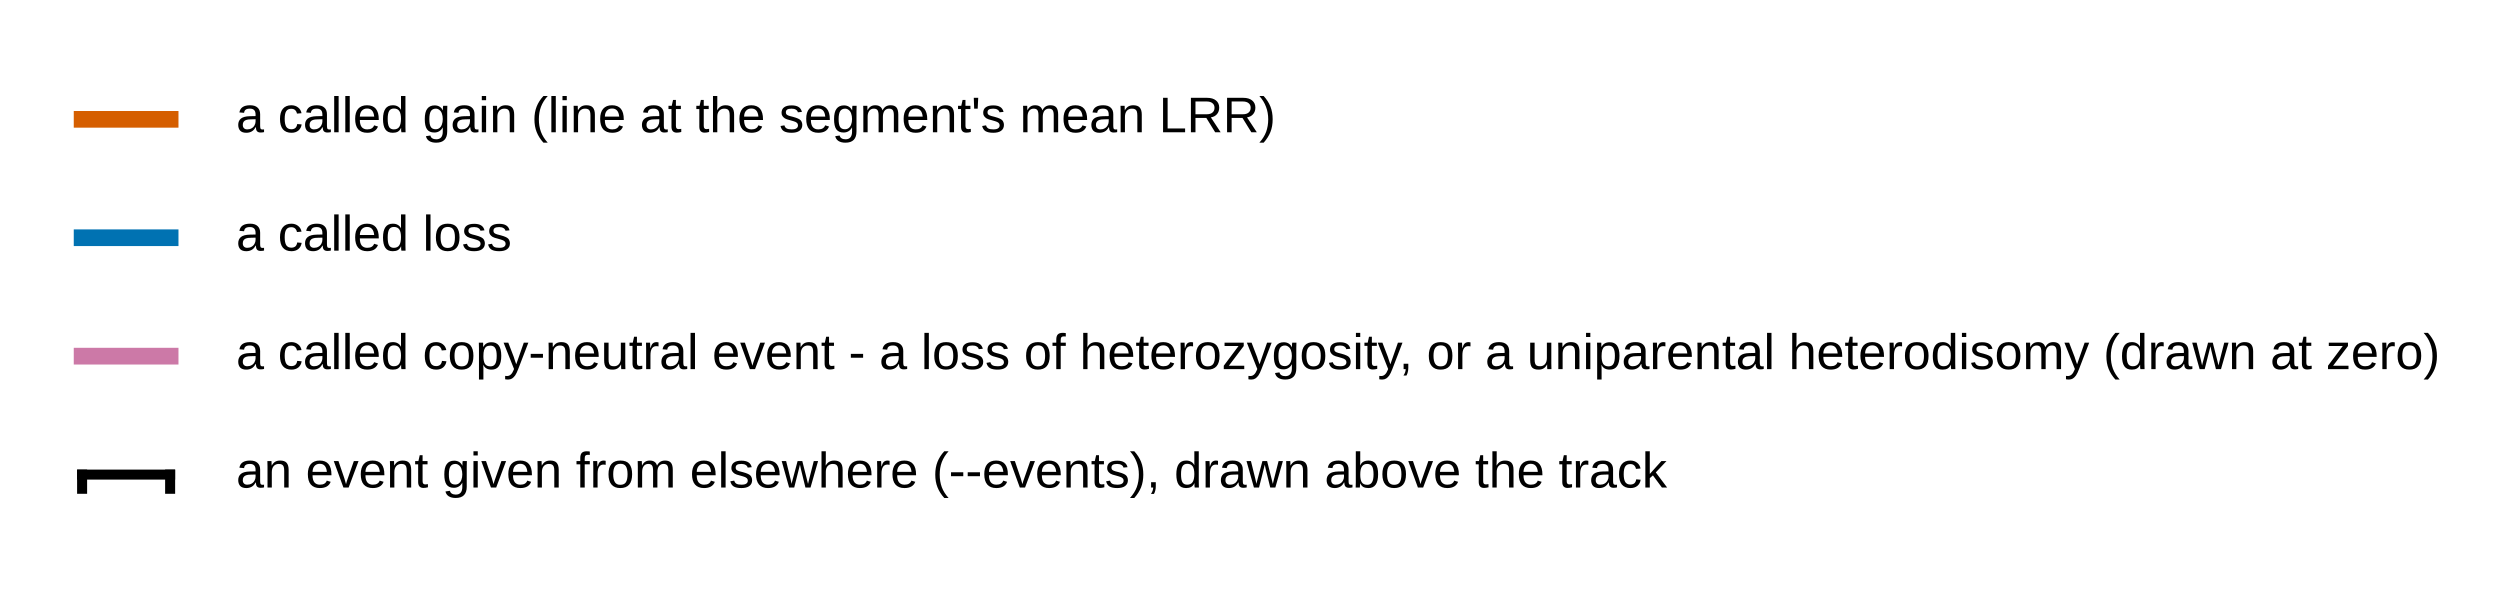
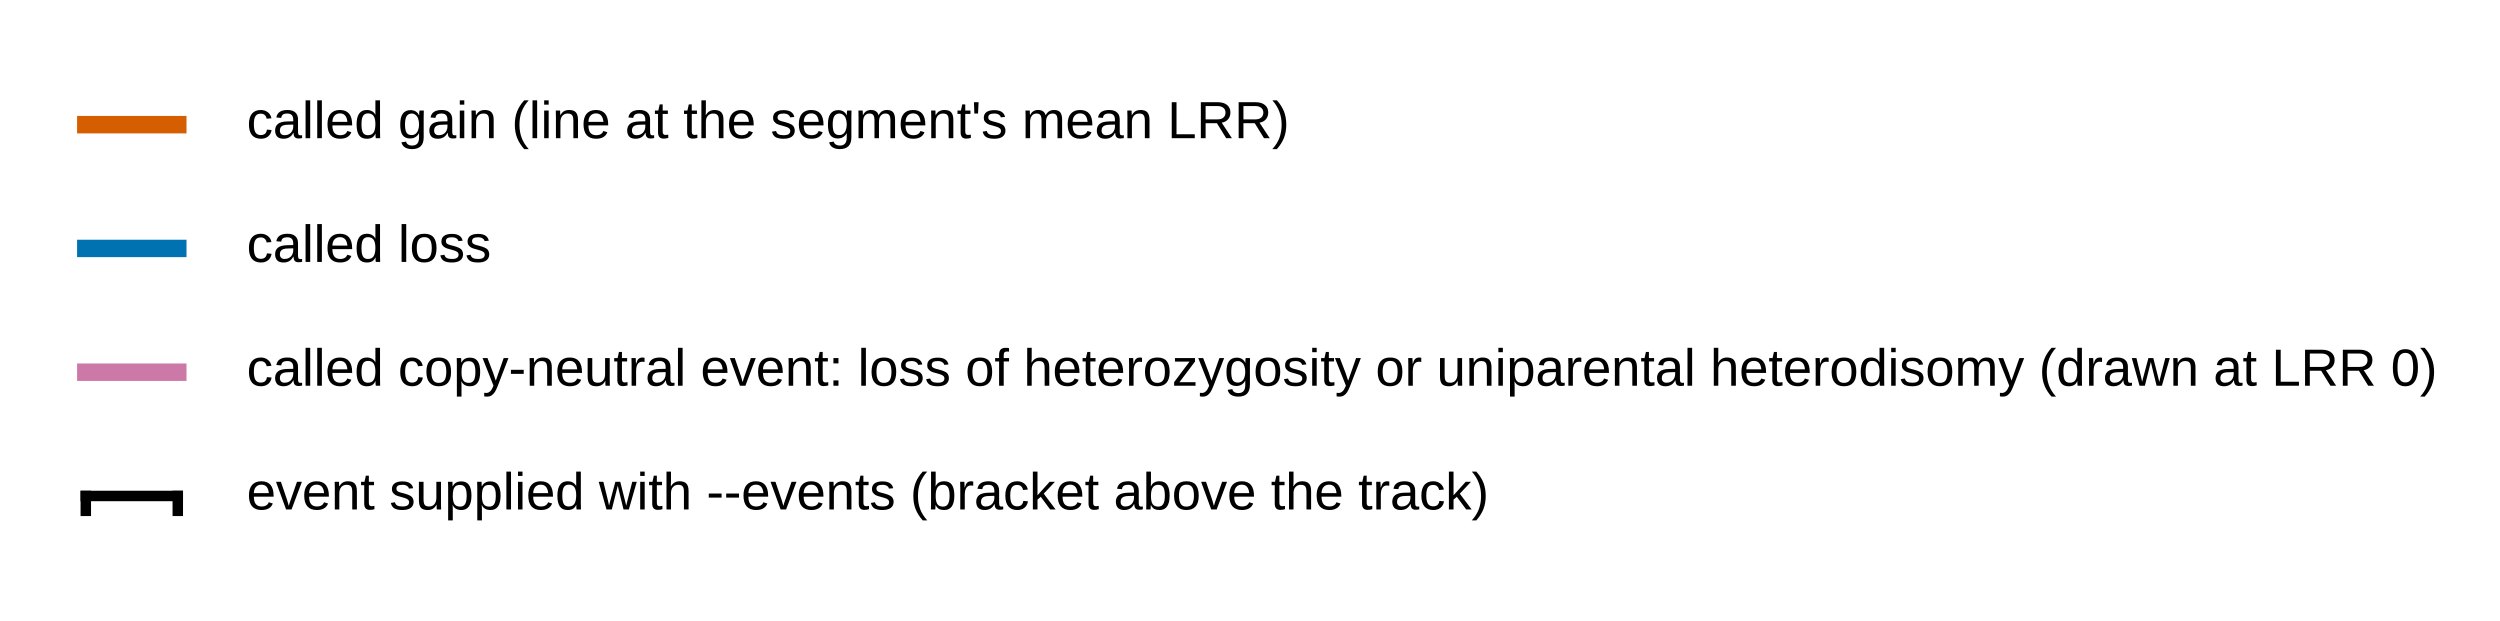
- <svg xmlns="http://www.w3.org/2000/svg" width="299.494pt" height="71.15pt" viewBox="0 0 299.494 71.15" version="1.1">
+ <svg xmlns="http://www.w3.org/2000/svg" width="286.599pt" height="71.15pt" viewBox="0 0 286.599 71.15" version="1.1">
  <defs>
    <style type="text/css">*{stroke-linejoin: round; stroke-linecap: butt}</style>
  </defs>
  <g id="figure_1">
    <g id="patch_1">
-       <path d="M 0 71.15  L 299.494 71.15  L 299.494 0  L 0 0  L 0 71.15  z " style="fill: none" />
+       <path d="M 0 71.15  L 286.599 71.15  L 286.599 0  L 0 0  L 0 71.15  z " style="fill: none" />
    </g>
    <g id="axes_1">
      <g id="line2d_1">
-         <path d="M 9.836 14.294  L 20.381 14.294  " clip-path="url(#pb4afd6ec69)" style="fill: none; stroke: #d55e00; stroke-width: 2; stroke-linecap: square" />
+         <path d="M 9.836 14.294  L 20.381 14.294  " clip-path="url(#p3df1309bea)" style="fill: none; stroke: #d55e00; stroke-width: 2; stroke-linecap: square" />
      </g>
      <g id="line2d_2">
-         <path d="M 9.836 28.481  L 20.381 28.481  " clip-path="url(#pb4afd6ec69)" style="fill: none; stroke: #0072b2; stroke-width: 2; stroke-linecap: square" />
+         <path d="M 9.836 28.481  L 20.381 28.481  " clip-path="url(#p3df1309bea)" style="fill: none; stroke: #0072b2; stroke-width: 2; stroke-linecap: square" />
      </g>
      <g id="line2d_3">
-         <path d="M 9.836 42.669  L 20.381 42.669  " clip-path="url(#pb4afd6ec69)" style="fill: none; stroke: #cc79a7; stroke-width: 2; stroke-linecap: square" />
+         <path d="M 9.836 42.669  L 20.381 42.669  " clip-path="url(#p3df1309bea)" style="fill: none; stroke: #cc79a7; stroke-width: 2; stroke-linecap: square" />
      </g>
      <g id="line2d_4">
-         <path d="M 9.836 56.856  L 20.381 56.856  " clip-path="url(#pb4afd6ec69)" style="fill: none; stroke: #000000; stroke-width: 1.2; stroke-linecap: square" />
+         <path d="M 9.836 56.856  L 20.381 56.856  " clip-path="url(#p3df1309bea)" style="fill: none; stroke: #000000; stroke-width: 1.2; stroke-linecap: square" />
      </g>
      <g id="line2d_5">
-         <path d="M 9.836 58.558  L 9.836 56.856  " clip-path="url(#pb4afd6ec69)" style="fill: none; stroke: #000000; stroke-width: 1.2; stroke-linecap: square" />
+         <path d="M 9.836 58.558  L 9.836 56.856  " clip-path="url(#p3df1309bea)" style="fill: none; stroke: #000000; stroke-width: 1.2; stroke-linecap: square" />
      </g>
      <g id="line2d_6">
-         <path d="M 20.381 58.558  L 20.381 56.856  " clip-path="url(#pb4afd6ec69)" style="fill: none; stroke: #000000; stroke-width: 1.2; stroke-linecap: square" />
+         <path d="M 20.381 58.558  L 20.381 56.856  " clip-path="url(#p3df1309bea)" style="fill: none; stroke: #000000; stroke-width: 1.2; stroke-linecap: square" />
      </g>
      <g id="text_1">
-         <text style="font-size: 6px; font-family: 'Arial', 'Helvetica', 'DejaVu Sans', sans-serif; text-anchor: start" x="28.29" y="15.846" transform="rotate(-0 28.28976 15.84638)">a called gain (line at the segment's mean LRR)</text>
+         <text style="font-size: 6px; font-family: 'Arial', 'Helvetica', 'DejaVu Sans', sans-serif; text-anchor: start" x="28.29" y="15.846" transform="rotate(-0 28.28976 15.84638)">called gain (line at the segment's mean LRR)</text>
      </g>
      <g id="text_2">
-         <text style="font-size: 6px; font-family: 'Arial', 'Helvetica', 'DejaVu Sans', sans-serif; text-anchor: start" x="28.29" y="30.034" transform="rotate(-0 28.28976 30.03384)">a called loss</text>
+         <text style="font-size: 6px; font-family: 'Arial', 'Helvetica', 'DejaVu Sans', sans-serif; text-anchor: start" x="28.29" y="30.034" transform="rotate(-0 28.28976 30.03384)">called loss</text>
      </g>
      <g id="text_3">
-         <text style="font-size: 6px; font-family: 'Arial', 'Helvetica', 'DejaVu Sans', sans-serif; text-anchor: start" x="28.29" y="44.221" transform="rotate(-0 28.28976 44.22118)">a called copy-neutral event - a loss of heterozygosity, or a uniparental heterodisomy (drawn at zero)</text>
+         <text style="font-size: 6px; font-family: 'Arial', 'Helvetica', 'DejaVu Sans', sans-serif; text-anchor: start" x="28.29" y="44.221" transform="rotate(-0 28.28976 44.22118)">called copy-neutral event: loss of heterozygosity or uniparental heterodisomy (drawn at LRR 0)</text>
      </g>
      <g id="text_4">
-         <text style="font-size: 6px; font-family: 'Arial', 'Helvetica', 'DejaVu Sans', sans-serif; text-anchor: start" x="28.29" y="58.409" transform="rotate(-0 28.28976 58.40858)">an event given from elsewhere (--events), drawn above the track</text>
+         <text style="font-size: 6px; font-family: 'Arial', 'Helvetica', 'DejaVu Sans', sans-serif; text-anchor: start" x="28.29" y="58.409" transform="rotate(-0 28.28976 58.40858)">event supplied with --events (bracket above the track)</text>
      </g>
    </g>
  </g>
  <defs>
-     <clipPath id="pb4afd6ec69">
+     <clipPath id="p3df1309bea">
      <rect x="7.2" y="7.2" width="263.622" height="56.75" />
    </clipPath>
  </defs>
</svg>
